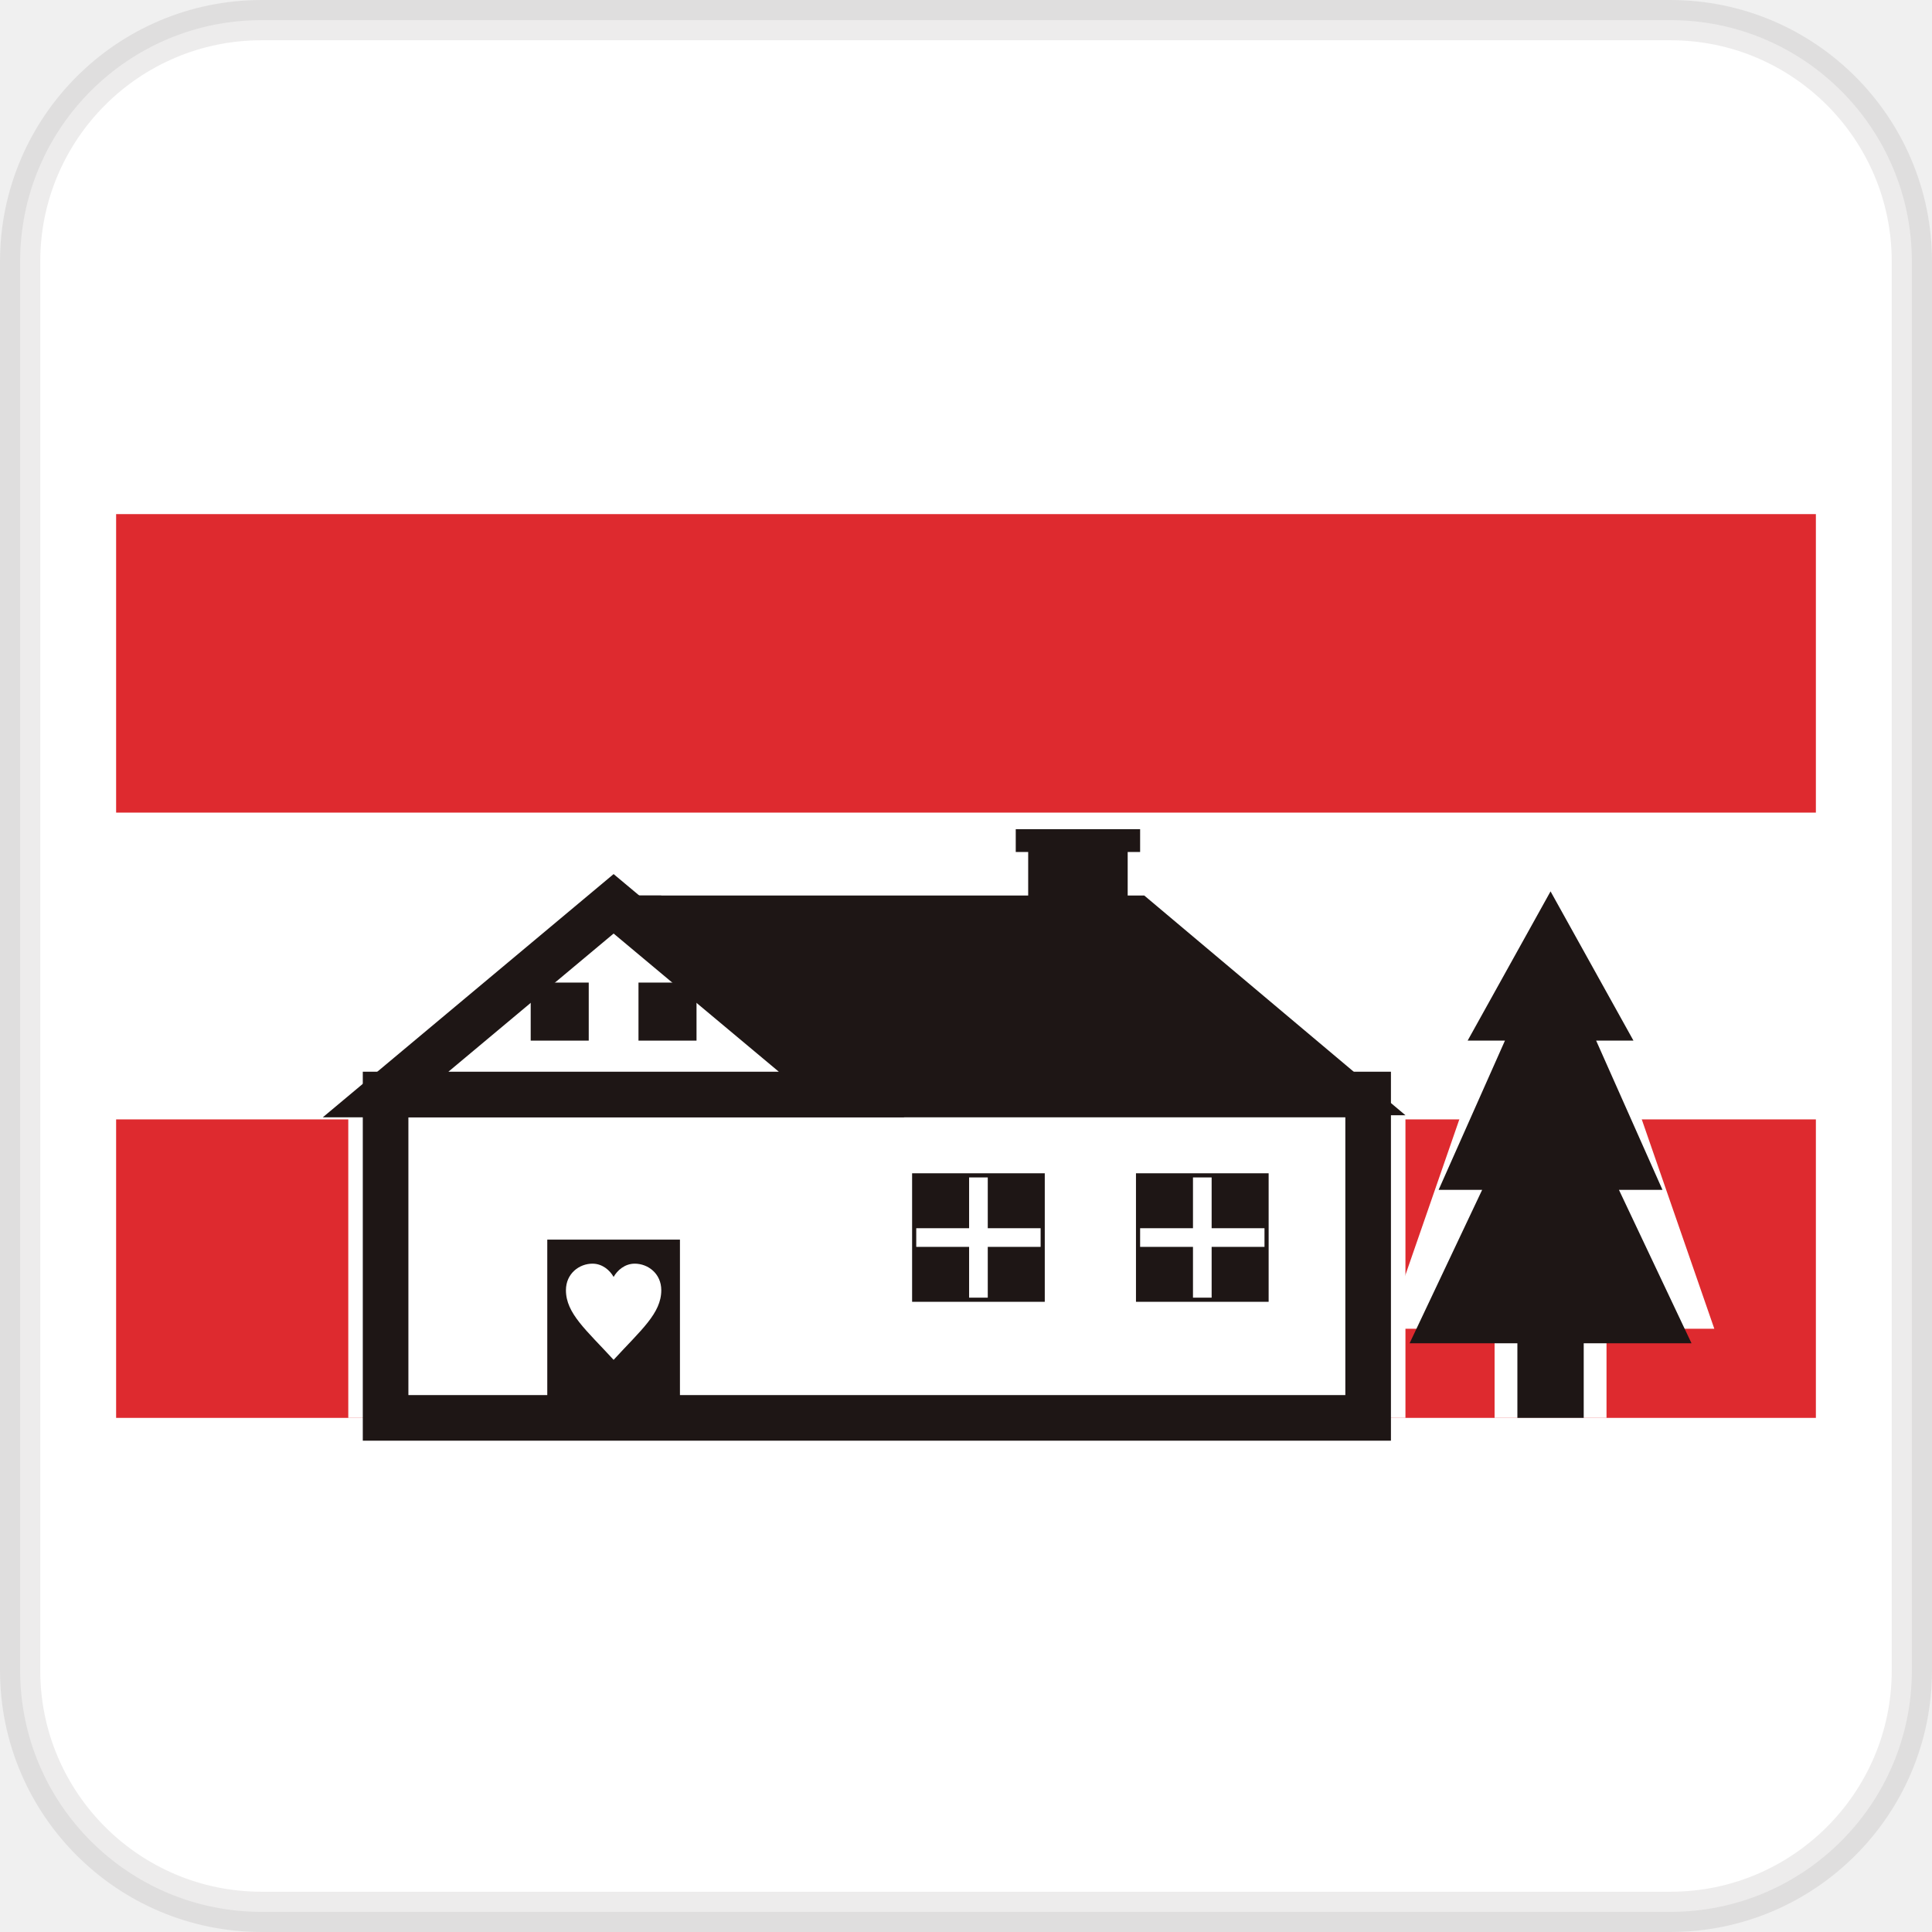
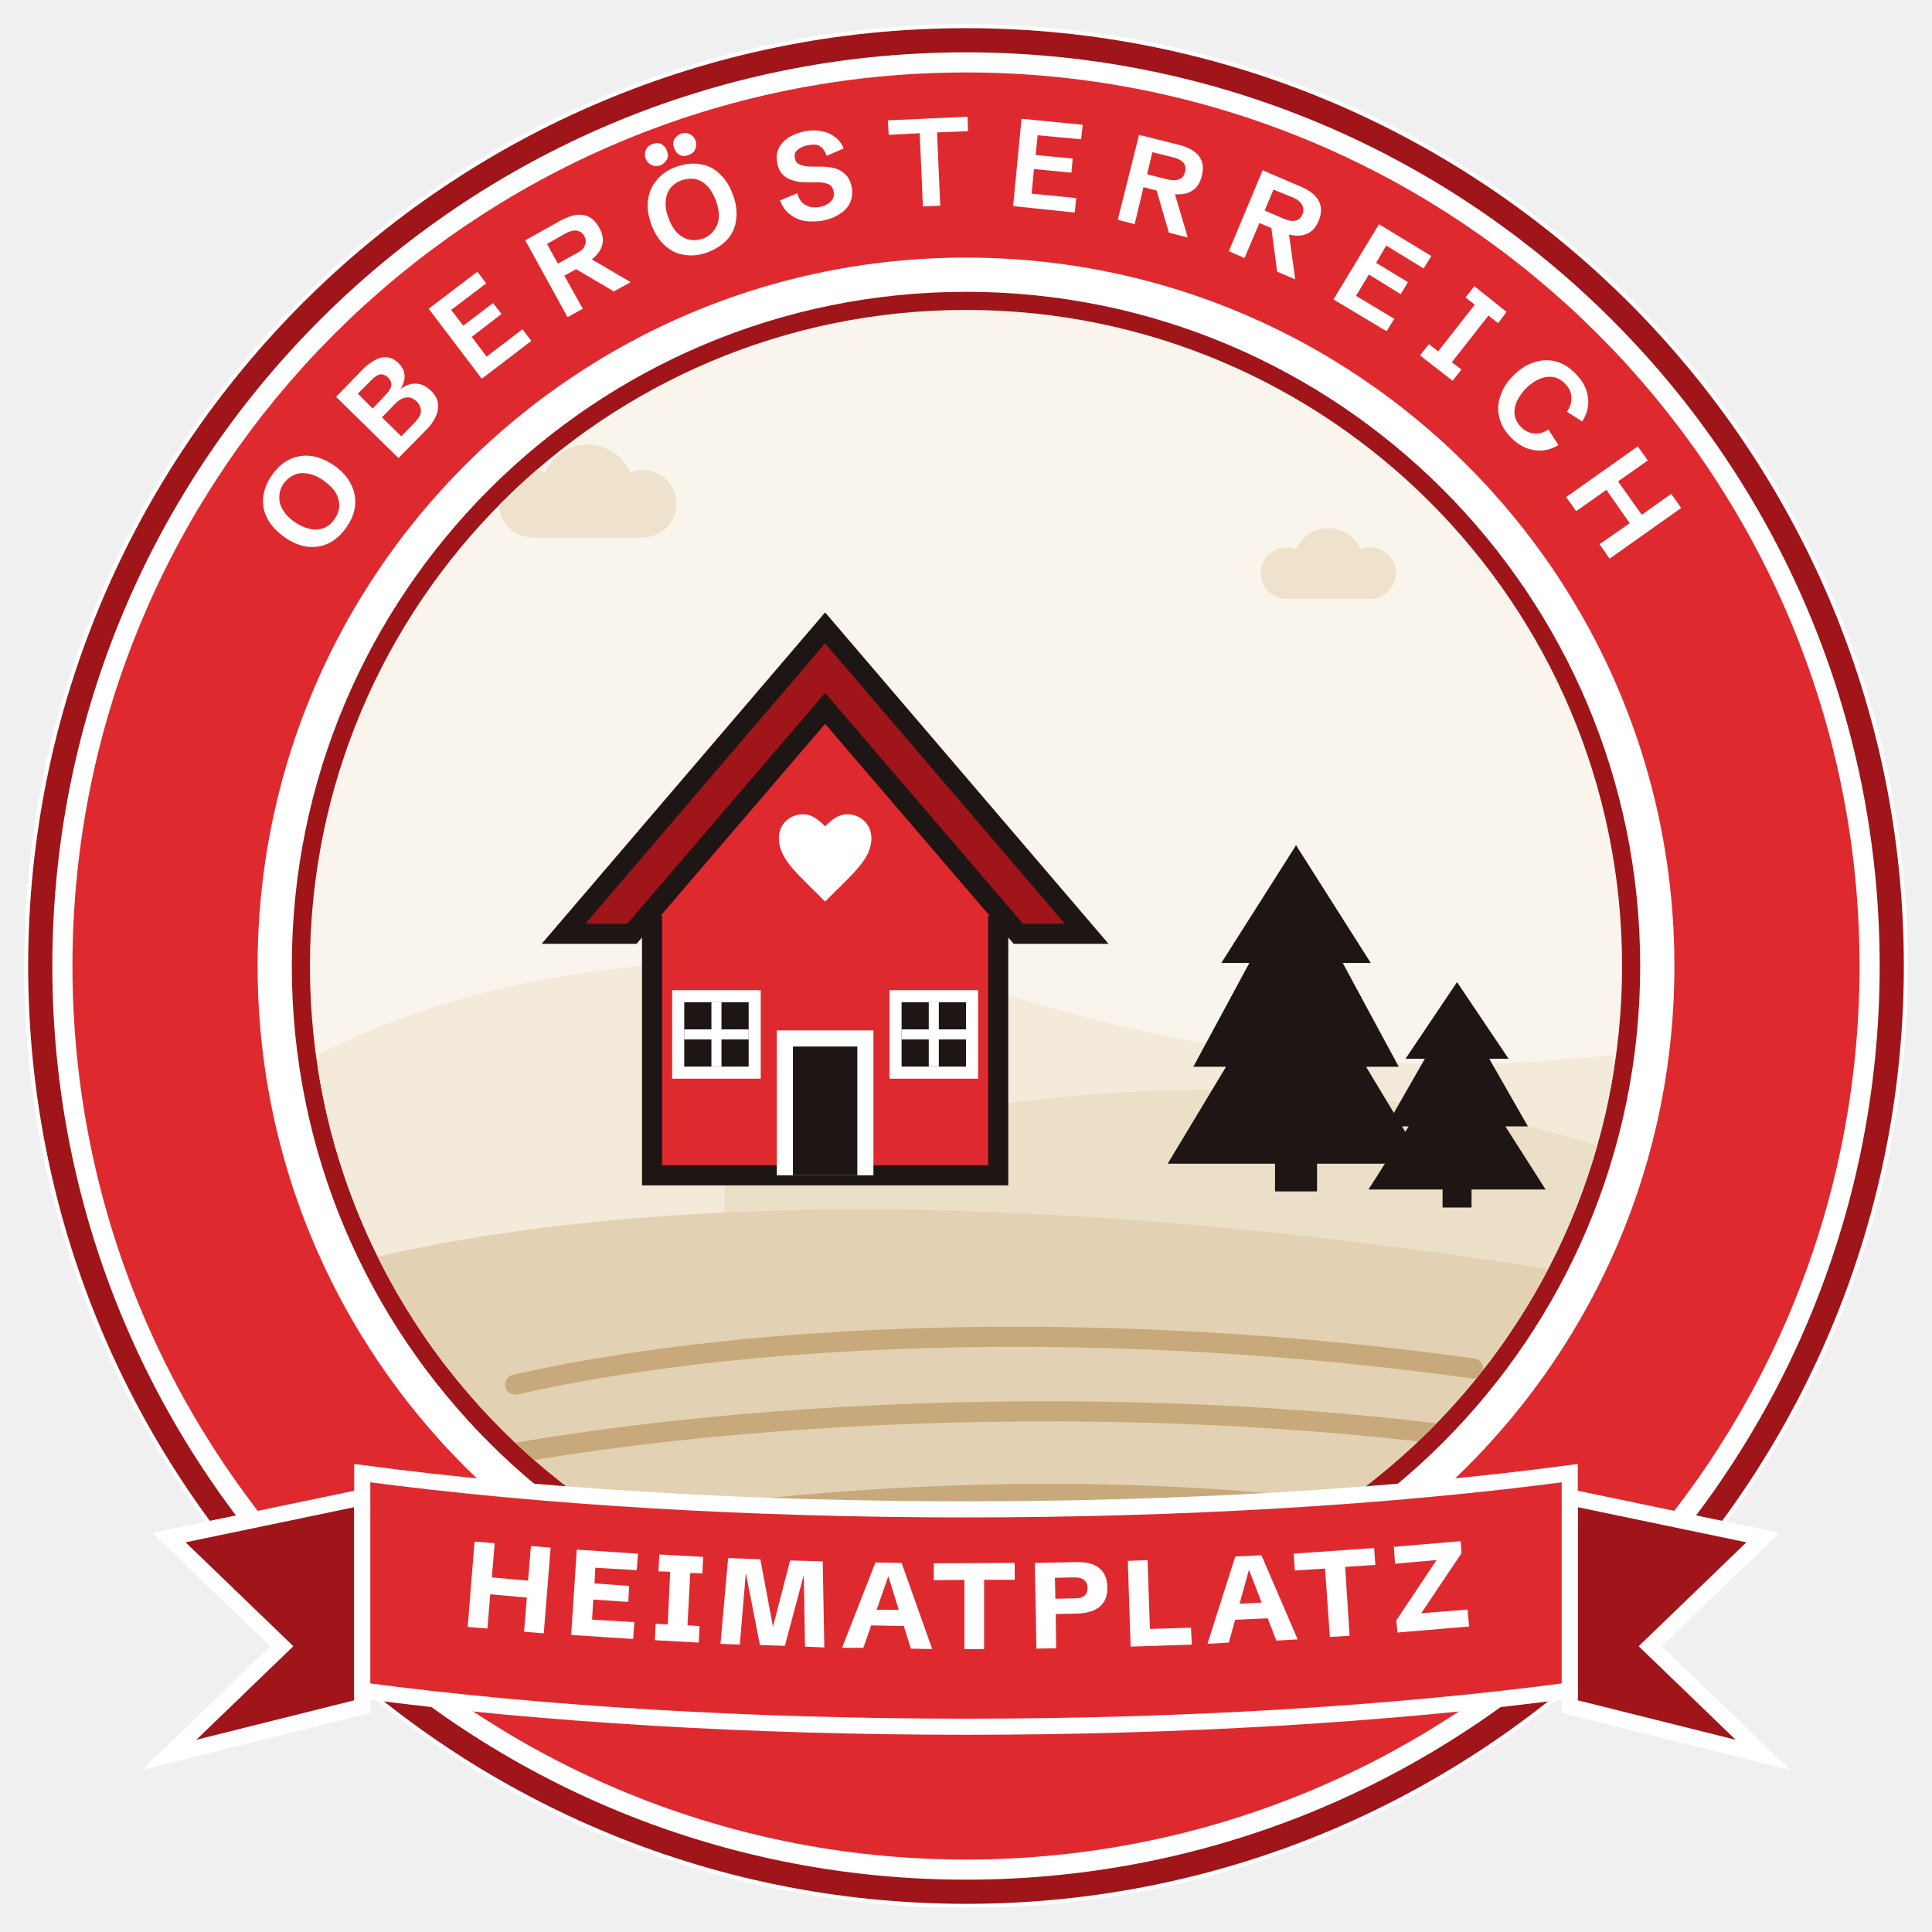
- <svg xmlns="http://www.w3.org/2000/svg" width="48" height="48" viewBox="0 0 48 48">
-   <rect x="0.5" y="0.5" width="47" height="47" rx="6" fill="#ffffff" stroke="#1e1615" stroke-opacity="0.08" />
-   <g transform="translate(24 24) scale(1.03) translate(-24.5 -20.9)">
-     <g fill="#ffffff">
-       <path d="M4 17.05 L45 17.05 L45 24.75 L4 24.75Z" />
+ <svg xmlns="http://www.w3.org/2000/svg" width="48" height="48" viewBox="0 0 480 480">
+   <defs>
+     <clipPath id="sceneClip">
+       <circle cx="240" cy="240" r="163" />
+     </clipPath>
+   </defs>
+   <circle cx="240" cy="240" r="234" fill="#ffffff" />
+   <circle cx="240" cy="240" r="230" fill="none" stroke="#9f1519" stroke-width="6" />
+   <circle cx="240" cy="240" r="199" fill="none" stroke="#de2a2f" stroke-width="46" />
+   <circle cx="240" cy="240" r="165" fill="none" stroke="#9f1519" stroke-width="5" />
+   <g clip-path="url(#sceneClip)">
+     <circle cx="240" cy="240" r="163" fill="#faf5ec" />
+     <g fill="#eee2cd">
+       <circle cx="146" cy="122" r="11.55" />
+       <circle cx="159.65" cy="125.15" r="8.4" />
+       <circle cx="132.35" cy="125.15" r="8.4" />
+       <rect x="129.2" y="125.15" width="33.6" height="8.4" rx="4.2" />
    </g>
-     <g fill="#de2a2f">
-       <path d="M4 10 L45 10 L45 17.2 L4 17.2Z" />
-       <path d="M4 24.6 L45 24.6 L45 31.8 L4 31.8Z" />
+     <g fill="#eee2cd">
+       <circle cx="330" cy="140" r="8.8" />
+       <circle cx="340.4" cy="142.4" r="6.4" />
+       <circle cx="319.6" cy="142.4" r="6.4" />
+       <rect x="317.2" y="142.4" width="25.6" height="6.4" rx="3.2" />
    </g>
-     <g fill="#ffffff">
-       <path d="M8.7 24.4 L16 18.2 L29.2 18.2 L36 24.4 L35.1 24.4 L35.1 31.8 L9.6 31.8 L9.6 24.4Z" />
-       <path d="M25 17.3 L29.4 17.3 L29.4 19.6 L25 19.6Z" />
-       <path d="M38.6 18.25 L42.55 29.65 L39.95 29.65 L39.95 31.8 L37.25 31.8 L37.25 29.65 L34.65 29.65Z" />
+     <path fill="#f4ead9" d="M79 262 C130 236 200 232 260 250 C300 262 350 268 401 262 L401 340 L79 340 Z" />
+     <path fill="#ecdfc8" d="M180 292 C240 268 330 262 401 286 L401 360 L180 360 Z" />
+     <path fill="#e3d1b3" d="M79 316 C150 296 260 294 401 318 L401 401 L79 401 Z" />
+     <g stroke="#c8a97c" stroke-width="5" fill="none" stroke-linecap="round">
+       <path d="M128 344 C190 330 280 328 366 340" />
+       <path d="M112 364 C190 348 300 346 384 360" />
+       <path d="M120 386 C200 368 300 366 372 382" />
    </g>
-     <g fill="#1e1615">
-       <path d="M16 19.2 L28.8 19.2 L35.1 24.5 L21.9 24.5Z" />
-       <path d="M16 19.2 L17.15 19.2 L10.75 24.5 L9.6 24.5Z" />
-       <path d="M25.7 17.6 L28.7 17.6 L28.7 18.15 L25.7 18.15Z M26 18.15 L28.4 18.15 L28.4 19.4 L26 19.4Z" />
+     <path fill="#1e1615" d="M322 210       L340.56 239.24 L333.6 239.24       L347.52 265.04 L339.4 265.04       L353.9 289.12       L327.22 289.12 L327.22 296       L316.78 296 L316.78 289.12       L290.1 289.12       L304.6 265.04 L296.48 265.04       L310.4 239.24 L303.44 239.24Z" />
+     <path fill="#1e1615" d="M362 244       L374.8 263.04 L370 263.04       L379.6 279.84 L374 279.84       L384 295.52       L365.6 295.52 L365.6 300       L358.4 300 L358.4 295.52       L340 295.52       L350 279.84 L344.4 279.84       L354 263.04 L349.2 263.04Z" />
+     <g stroke="#1e1615" stroke-width="5" stroke-linejoin="miter">
+       <path fill="#de2a2f" d="M162 292 L162 230 L158 230 L205 175 L252 230 L248 230 L248 292Z" />
+       <path fill="#9f1519" d="M140 232 L205 156 L270 232 L253 232 L205 176 L157 232Z" />
    </g>
-     <g fill="#ffffff" stroke="#1e1615" stroke-width="1.1" stroke-linejoin="miter">
-       <path d="M10.5 24 L34.2 24 L34.2 31.8 L10.5 31.8Z" />
-       <path d="M10.5 24 L16 19.4 L21.5 24Z" />
+     <path fill="#ffffff" d="M205 224 C198.4 217.3 193.5 213.5 193.5 208.3 C193.5 204.5 196.5 202.3 199.5 202.3 C201.8 202.3 203.5 203.8 205 205.3 C206.5 203.8 208.2 202.3 210.5 202.3 C213.5 202.3 216.5 204.5 216.5 208.3 C216.5 213.5 211.6 217.3 205 224Z" />
+     <rect x="193" y="256" width="24" height="36" fill="#ffffff" />
+     <rect x="197" y="260" width="16" height="32" fill="#1e1615" />
+     <g>
+       <rect x="167" y="246" width="22" height="22" fill="#ffffff" />
+       <rect x="170" y="249" width="16" height="16" fill="#1e1615" />
+       <path stroke="#ffffff" stroke-width="2.5" fill="none" d="M178 249 V265 M170 257 H186" />
    </g>
-     <g fill="#1e1615">
-       <path d="M14.4 27.5 L17.6 27.5 L17.6 31.8 L14.4 31.8Z" />
-       <path d="M14 21.3 L15.4 21.3 L15.4 22.7 L14 22.7Z M16.6 21.3 L18 21.3 L18 22.7 L16.6 22.7Z" />
-       <path d="M38.6 19.1 L40.6 22.7 L39.7 22.7 L41.3 26.3 L40.25 26.3 L42 30 L39.4 30 L39.4 31.8 L37.8 31.8 L37.8 30 L35.2 30 L36.95 26.3 L35.9 26.3 L37.5 22.7 L36.6 22.7Z" />
-     </g>
-     <path fill="#ffffff" d="M16 30.4 C15.34 29.68 14.85 29.28 14.85 28.72 C14.85 28.32 15.17 28.08 15.49 28.08 C15.73 28.08 15.91 28.24 16 28.4 C16.09 28.24 16.27 28.08 16.51 28.08 C16.83 28.08 17.15 28.32 17.15 28.72 C17.15 29.28 16.66 29.68 16 30.4Z" />
-     <g fill="#1e1615">
-       <path d="M23.2 25.9 L26.4 25.9 L26.4 29 L23.2 29Z M28.6 25.9 L31.8 25.9 L31.8 29 L28.6 29Z" />
-     </g>
-     <g stroke="#ffffff" stroke-width="0.45" fill="none">
-       <path d="M24.8 26 V28.9 M23.3 27.45 H26.3" />
-       <path d="M30.2 26 V28.9 M28.7 27.45 H31.7" />
+     <g>
+       <rect x="221" y="246" width="22" height="22" fill="#ffffff" />
+       <rect x="224" y="249" width="16" height="16" fill="#1e1615" />
+       <path stroke="#ffffff" stroke-width="2.5" fill="none" d="M232 249 V265 M224 257 H240" />
    </g>
  </g>
+   <path fill="#ffffff" d="M86 131.1Q84.1 133.8 81.6 135Q79.1 136.2 76.2 135.8Q73.4 135.4 70.6 133.4Q67.7 131.3 66.4 128.8Q65.1 126.3 65.4 123.5Q65.7 120.7 67.6 118Q69.5 115.3 72 114.1Q74.6 112.9 77.4 113.3Q80.2 113.7 83.1 115.7Q85.9 117.7 87.2 120.3Q88.5 122.8 88.2 125.6Q88 128.3 86 131.1ZM83.1 129Q84.2 127.4 84.3 125.7Q84.3 124 83.4 122.4Q82.4 120.8 80.4 119.4Q78.5 118 76.6 117.7Q74.8 117.3 73.3 117.9Q71.7 118.5 70.5 120.1Q69.4 121.7 69.4 123.4Q69.3 125.1 70.3 126.7Q71.2 128.3 73.2 129.7Q75.1 131 77 131.4Q78.8 131.8 80.4 131.2Q82 130.6 83.1 129Z M99 113.8L83.5 98.6L90 91.9Q92.6 89.3 94.9 88.8Q97.1 88.4 99 90.2Q100.2 91.4 100.4 92.6Q100.7 93.8 100.3 94.9Q100 96 99.3 96.9L99.3 96.8Q101.2 95.3 103.2 95.3Q105.2 95.3 107.1 97.1Q108.7 98.7 108.8 100.3Q109 102 108.2 103.6Q107.4 105.3 106 106.7ZM99.7 108.4L103.1 104.9Q104.2 103.7 104.5 102.8Q104.7 101.8 104.4 101.1Q104.1 100.3 103.5 99.7Q102.7 99 101.9 98.8Q101 98.6 100 99Q99 99.4 97.9 100.6L94.9 103.7ZM92.6 101.5L95.9 98Q97 96.9 97.2 95.9Q97.4 94.8 96.4 93.8Q95.6 93 94.6 93Q93.6 93.1 92.3 94.4L88.9 97.8Z M119.7 94.1L106.5 76.7L118.6 67.5L120.8 70.4L112.1 77L115.1 80.9L122.5 75.3L124.6 78L117.2 83.7L120.9 88.6L129.8 81.8L132 84.7Z M141 78.8L130.5 59.7L139.1 54.9Q145.9 51.1 148.9 56.6Q151.9 62 144.7 66L140.2 68.5L144.8 76.7ZM152.5 72.4L142 66.2L146.1 63.9L156.7 70.1ZM138.6 65.5L143.3 62.9Q144.9 62.1 145.3 61Q145.8 59.9 145.2 58.7Q144.5 57.5 143.3 57.3Q142.1 57.1 140.5 58L135.9 60.6Z M175.8 62.7Q172.7 63.8 169.9 63.3Q167.2 62.9 165.1 60.9Q163 59 161.8 55.7Q160.6 52.4 161 49.6Q161.4 46.8 163.2 44.7Q165 42.5 168.1 41.4Q171.3 40.3 174 40.8Q176.8 41.2 178.8 43.2Q180.9 45.1 182.1 48.4Q183.3 51.6 182.9 54.5Q182.6 57.3 180.8 59.4Q178.9 61.5 175.8 62.7ZM174.6 59.3Q176.4 58.6 177.4 57.2Q178.4 55.9 178.6 54Q178.7 52.2 177.9 49.9Q177 47.6 175.8 46.3Q174.5 44.9 172.8 44.5Q171.2 44.2 169.3 44.8Q167.5 45.5 166.5 46.8Q165.5 48.2 165.4 50Q165.2 51.9 166.1 54.2Q166.9 56.4 168.2 57.8Q169.5 59.1 171.1 59.5Q172.7 59.9 174.6 59.3ZM164 41.1Q162.9 41.5 161.9 41Q160.9 40.6 160.4 39.4Q160 38.2 160.5 37.2Q160.9 36.2 162.1 35.8Q163.3 35.3 164.3 35.8Q165.3 36.3 165.7 37.5Q166.2 38.7 165.7 39.6Q165.2 40.6 164 41.1ZM171.1 38.5Q169.9 39 168.9 38.5Q167.9 38 167.5 36.8Q167 35.6 167.5 34.7Q168 33.7 169.2 33.2Q170.3 32.8 171.3 33.3Q172.3 33.7 172.8 34.9Q173.2 36.1 172.7 37.1Q172.3 38.1 171.1 38.5Z M204.5 54.8Q202.1 55.2 199.9 54.9Q197.8 54.5 196.2 53.2Q194.6 52 193.8 49.8L198.1 48Q198.6 50.1 200.1 50.9Q201.5 51.8 203.7 51.4Q205.1 51.1 205.9 50.5Q206.7 49.9 207 49.2Q207.3 48.4 207.1 47.6Q206.9 46.3 205.9 45.8Q204.8 45.3 203.3 45.3L200.9 45.3Q199.8 45.3 198.6 45.2Q197.4 45 196.3 44.6Q195.1 44.1 194.3 43.2Q193.4 42.2 193.1 40.5Q192.7 38.4 193.5 36.8Q194.3 35.2 196 34.1Q197.7 33.1 200 32.6Q202.2 32.2 204.1 32.6Q206 32.9 207.4 34Q208.9 35.1 209.6 36.9L205.4 38.7Q205 37.7 204.5 37Q203.9 36.3 203 36Q202.1 35.8 200.7 36.1Q199.5 36.3 198.8 36.8Q198 37.2 197.6 37.9Q197.3 38.6 197.5 39.4Q197.7 40.5 198.8 40.9Q199.9 41.4 201.8 41.4L204.2 41.4Q205.8 41.4 207.4 41.8Q208.9 42.2 210 43.3Q211.2 44.4 211.6 46.5Q212 48.6 211.2 50.3Q210.5 52 208.7 53.1Q207 54.3 204.5 54.8Z M229.3 51.3L228.5 33.1L220.8 33.5L220.6 29.9L240.4 29L240.5 32.6L232.8 32.9L233.6 51.1Z M251.7 51.2L253.8 29.5L269 31L268.6 34.6L257.8 33.6L257.3 38.5L266.5 39.4L266.2 42.9L256.9 42L256.3 48.1L267.4 49.2L267 52.8Z M277.7 54.6L283 33.5L292.6 35.9Q300.1 37.7 298.6 43.7Q297.1 49.8 289.1 47.8L284.1 46.5L281.9 55.7ZM290.4 57.8L287 46.1L291.6 47.2L295.1 59ZM285 43.3L290.2 44.6Q291.9 45 293 44.5Q294.1 44.1 294.4 42.7Q294.8 41.4 294 40.4Q293.2 39.5 291.5 39.1L286.3 37.8Z M305.3 62.4L313.7 42.3L322.8 46.2Q330 49.1 327.6 54.9Q325.2 60.6 317.6 57.4L312.9 55.4L309.2 64.1ZM317.3 67.5L315.7 55.4L320.1 57.2L321.8 69.4ZM314.2 52.3L319.1 54.4Q320.8 55.1 321.9 54.8Q323.1 54.5 323.6 53.2Q324.1 52 323.5 50.9Q322.9 49.8 321.3 49.1L316.4 47.1Z M331.3 74.4L342.6 55.7L355.6 63.6L353.7 66.7L344.4 61L341.9 65.3L349.8 70.1L348 73.1L340.1 68.2L336.9 73.5L346.4 79.2L344.5 82.3Z M352.8 88.3L355 85.5L357.3 87.3L366.4 75.7L364.1 73.9L366.3 71.1L374.3 77.5L372.2 80.3L369.8 78.4L360.7 90L363.1 91.8L360.9 94.6Z M375.4 108.7Q373.1 106.4 372.5 103.7Q371.8 101 372.8 98.3Q373.7 95.5 376.1 93.2Q378.5 90.8 381.2 90Q383.9 89.1 386.6 89.8Q389.2 90.5 391.5 92.9Q394.1 95.5 394.5 98.6Q395 101.7 393.1 104.7L389.3 102.3Q390.6 100.4 390.4 98.6Q390.3 96.8 388.9 95.4Q387.6 94 386 93.7Q384.3 93.4 382.6 94.1Q380.9 94.8 379.2 96.4Q377.6 98.1 376.8 99.8Q376.1 101.5 376.3 103.1Q376.6 104.8 377.9 106.1Q379.3 107.5 381.1 107.7Q382.9 107.9 384.7 106.7L387.2 110.6Q384.1 112.4 381 111.8Q377.9 111.3 375.4 108.7Z M389.1 123.5L406.9 110.9L409.4 114.4L402 119.6L407.9 127.9L415.2 122.7L417.7 126.2L399.9 138.8L397.4 135.2L404.9 130L399.1 121.7L391.6 127Z" />
+   <path fill="#9f1519" stroke="#ffffff" stroke-width="4" d="M90 372 L42 382 L70 409 L42 436 L90 424Z" />
+   <path fill="#9f1519" stroke="#ffffff" stroke-width="4" d="M390 372 L438 382 L410 409 L438 436 L390 424Z" />
+   <path fill="#de2a2f" stroke="#ffffff" stroke-width="4" d="M90 366 C180 378 300 378 390 366        L390 420 C300 432 180 432 90 420Z" />
+   <path fill="#ffffff" d="M116.2 404.2L117.9 383L122.9 383.4L122.2 391.9L131.2 392.7L131.9 384.1L136.8 384.5L135.1 405.8L130.2 405.4L130.9 396.9L121.8 396.1L121.1 404.6Z M141.9 406.2L143.3 385L158.5 386L158.2 390.1L147.9 389.5L147.7 393.4L156.3 394L156.1 398L147.4 397.4L147.1 402.4L157.6 403L157.3 407.2Z M162.7 407.5L162.9 403.4L165.9 403.6L166.5 390.5L163.6 390.4L163.8 386.2L174.7 386.8L174.5 390.9L171.5 390.8L170.8 403.8L173.8 404L173.6 408.1Z M179 408.4L180.9 387.1L188.9 387.4L192.3 405.5L191.7 405.5L196.3 387.7L204.4 387.9L204.8 409.3L200 409.1L199.7 391.3L199.7 391.3L195 408.9L188.8 408.7L185.3 390.8L185.3 390.8L183.8 408.6Z M209.2 409.4L217.5 388.2L224 388.3L231.6 409.7L226.3 409.6L220.7 391.6L214.5 409.4ZM214.8 403.8L214.8 399.9L226.2 400L226.2 404Z M239.6 409.7L239.6 392.5L232 392.6L232 388.4L252.1 388.3L252.1 392.5L244.5 392.5L244.5 409.7Z M257.5 409.6L257.1 388.3L267.4 388.1Q271.2 388 273.1 389.6Q275.1 391.2 275.1 394.4Q275.2 397.5 273.2 399.2Q271.1 400.9 267 400.9L262.3 401L262.4 409.5ZM262.2 397.2L267.2 397.1Q268.7 397.1 269.5 396.4Q270.2 395.7 270.2 394.5Q270.2 393.3 269.4 392.6Q268.6 391.9 267 391.9L262.1 392Z M280.9 409.1L280.2 387.8L285.1 387.6L285.7 404.7L295.9 404.4L296.1 408.6Z M300 408.4L306.9 386.7L313.4 386.4L322.4 407.3L317.1 407.6L310.3 390L305.3 408.1ZM305.2 402.5L305 398.6L316.4 398L316.6 402Z M330.4 406.7L329.2 389.7L321.7 390.2L321.4 386L341.4 384.6L341.7 388.8L334.2 389.3L335.3 406.4Z M347.2 405.6L346.9 402.6L356.9 387.6L346.6 388.5L346.3 384.3L362.9 382.9L363.1 385.9L353.1 400.8L364.6 399.9L365 404.1Z" />
</svg>
